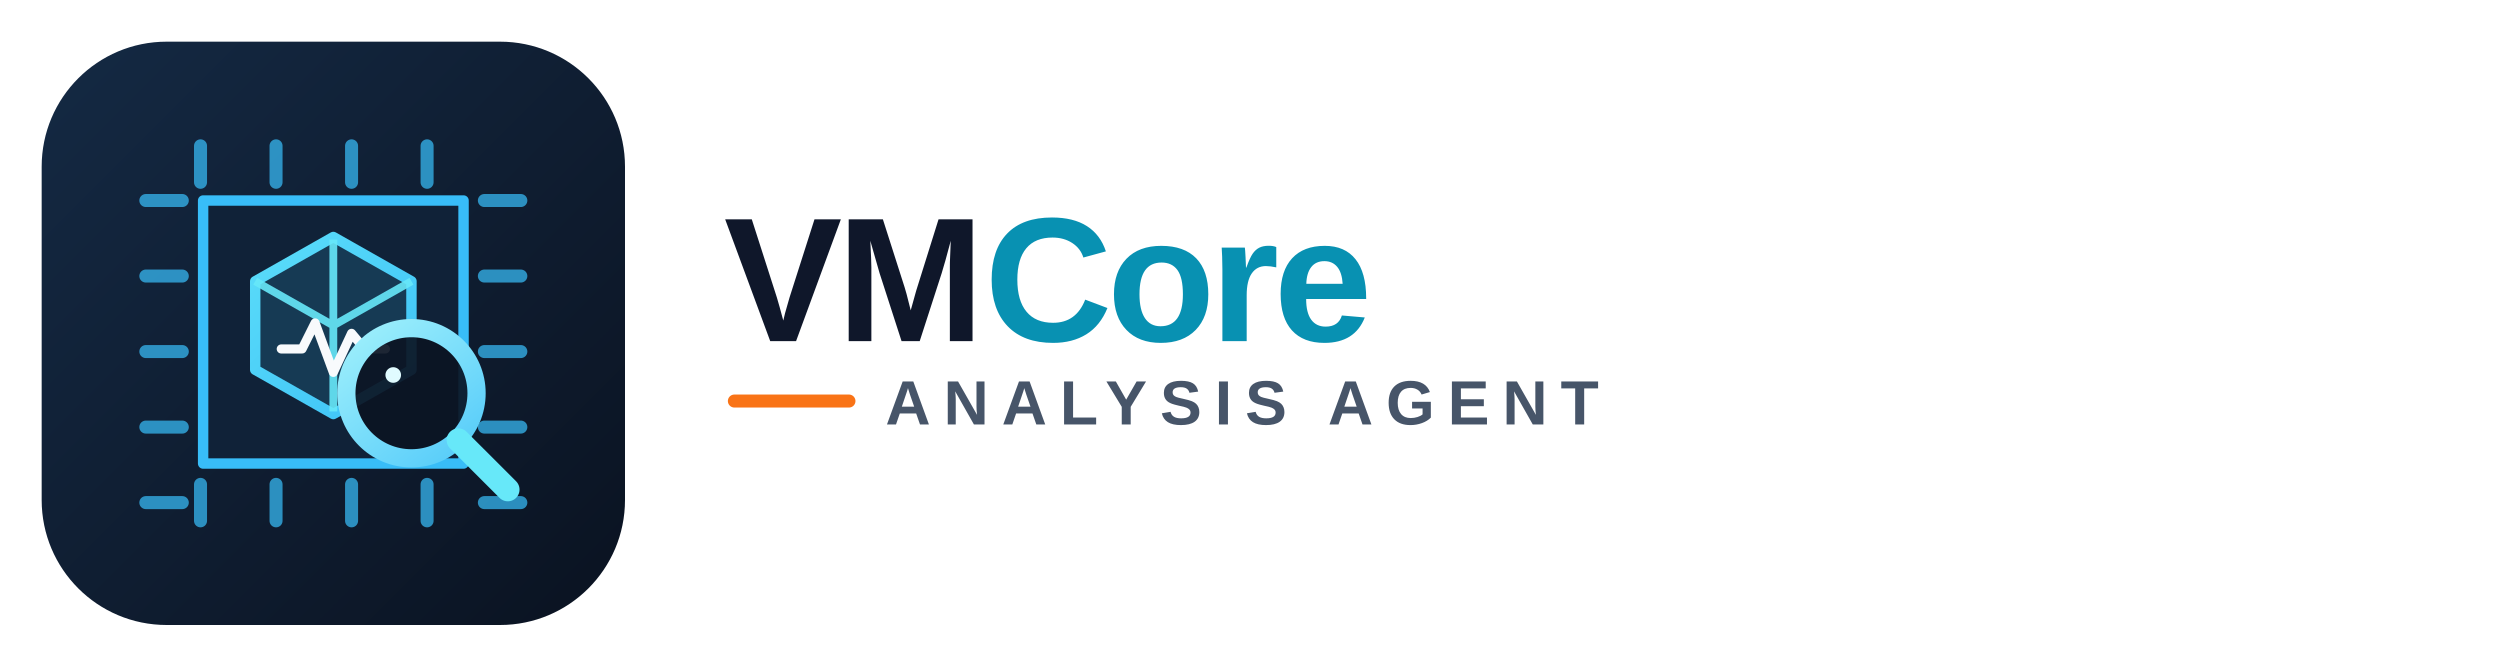
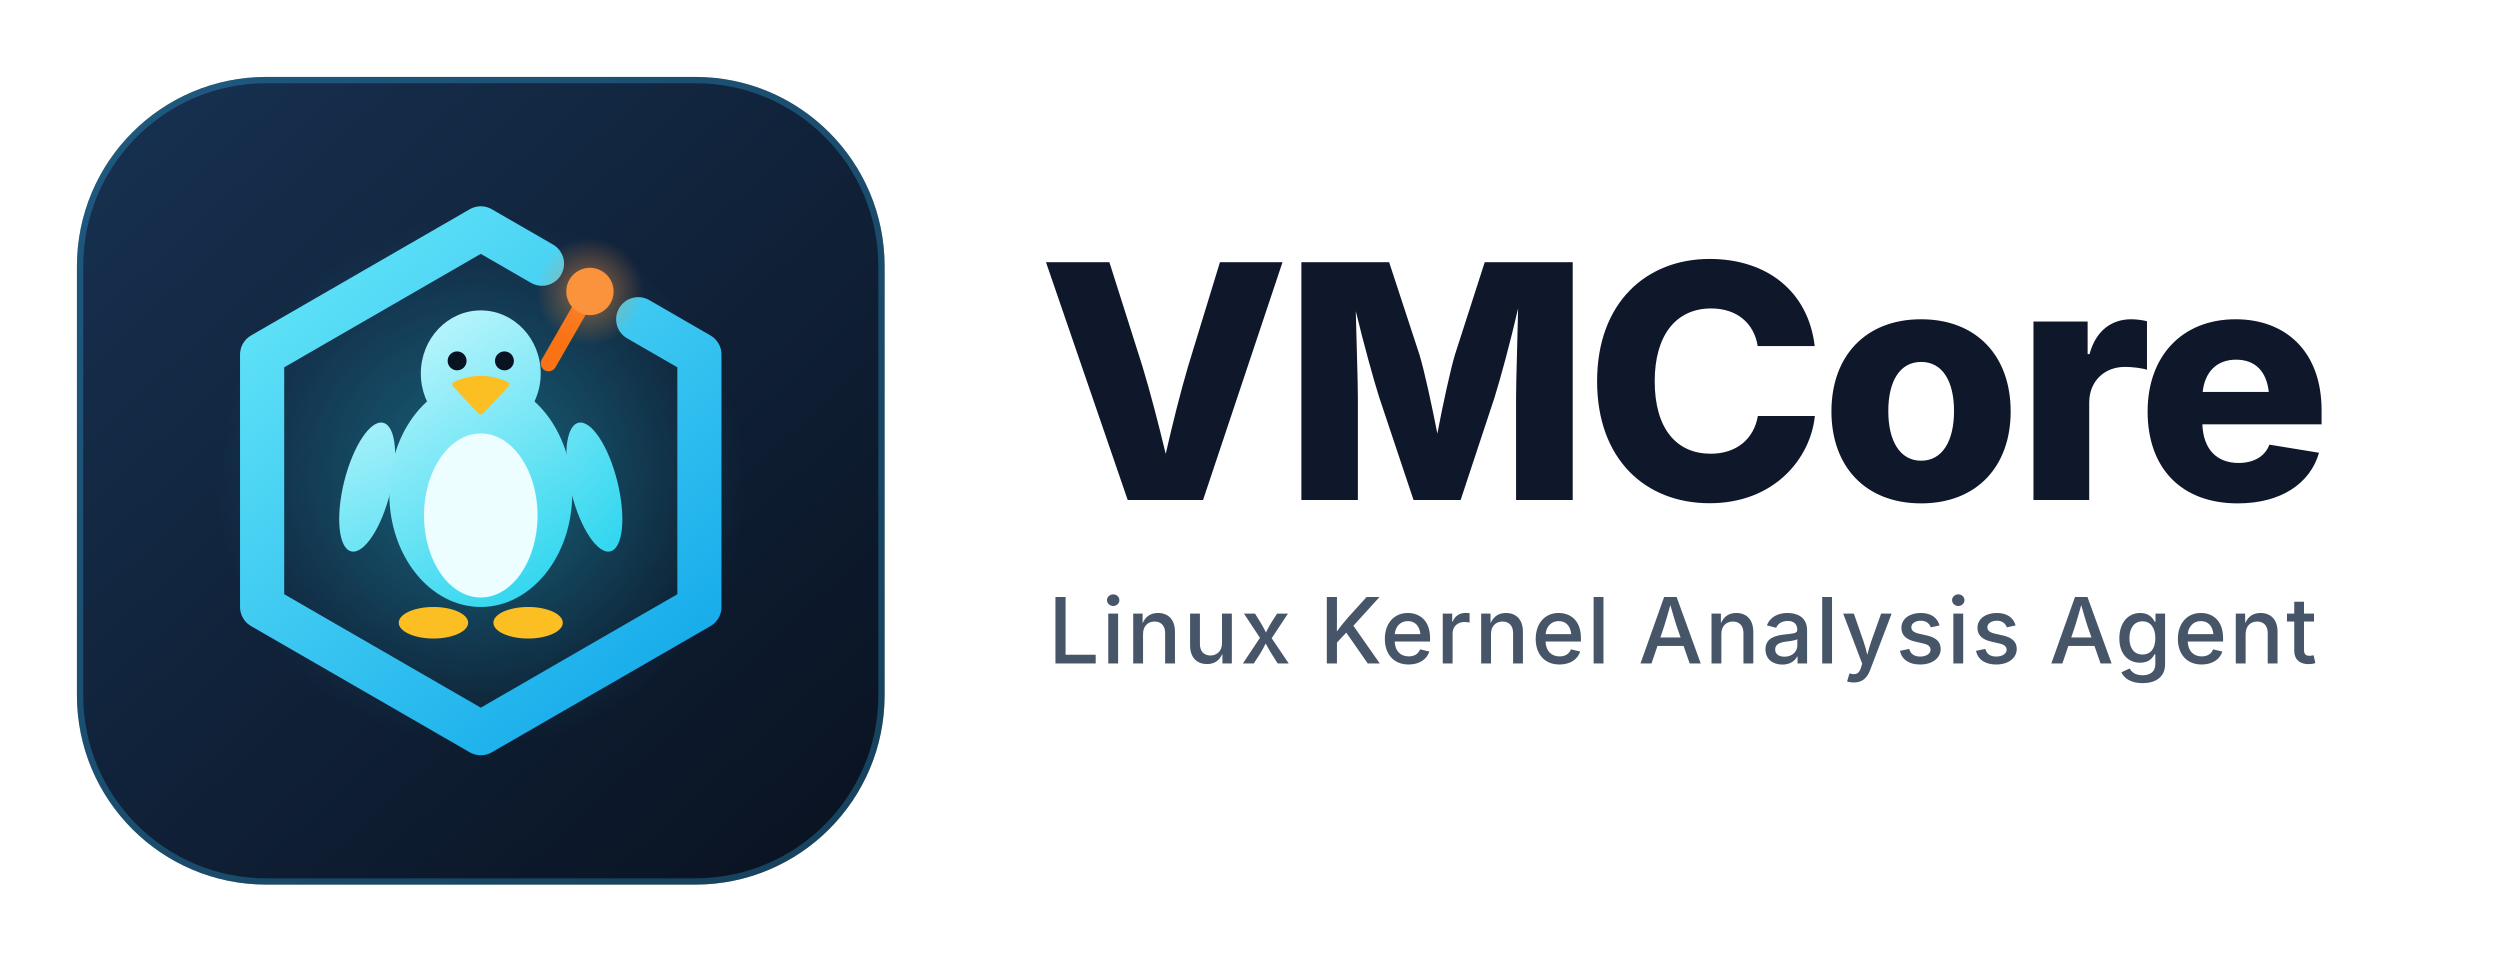
- <svg xmlns="http://www.w3.org/2000/svg" width="960" height="256" viewBox="0 0 960 256" role="img" aria-labelledby="title description">
+ <svg xmlns="http://www.w3.org/2000/svg" width="520" height="200" viewBox="0 0 520 200" role="img" aria-labelledby="title description">
+   <style>
+     .wm  { fill: #0F172A; }
+     .tag { fill: #475569; }
+     @media (prefers-color-scheme: dark) {
+       .wm  { fill: #F1F5F9; }
+       .tag { fill: #94A3B8; }
+     }
+   </style>
  <defs>
-     <linearGradient id="tile" x1="20" y1="20" x2="224" y2="224" gradientUnits="userSpaceOnUse">
-       <stop stop-color="#142943" />
-       <stop offset="1" stop-color="#0B1423" />
+     <linearGradient id="bg" x1="20" y1="10" x2="236" y2="246" gradientUnits="userSpaceOnUse">
+       <stop stop-color="#16304F" />
+       <stop offset="1" stop-color="#0A1322" />
    </linearGradient>
-     <linearGradient id="core" x1="72" y1="66" x2="167" y2="170" gradientUnits="userSpaceOnUse">
+     <linearGradient id="ring" x1="58" y1="48" x2="198" y2="208" gradientUnits="userSpaceOnUse">
      <stop stop-color="#67E8F9" />
-       <stop offset="1" stop-color="#38BDF8" />
+       <stop offset="1" stop-color="#0EA5E9" />
    </linearGradient>
-     <linearGradient id="lens" x1="143" y1="112" x2="205" y2="191" gradientUnits="userSpaceOnUse">
-       <stop stop-color="#A5F3FC" />
-       <stop offset="1" stop-color="#38BDF8" />
+     <linearGradient id="coreFill" x1="96" y1="74" x2="160" y2="170" gradientUnits="userSpaceOnUse">
+       <stop stop-color="#CFFAFE" />
+       <stop offset="1" stop-color="#22D3EE" />
    </linearGradient>
+     <radialGradient id="glow">
+       <stop stop-color="#22D3EE" stop-opacity=".38" />
+       <stop offset="1" stop-color="#22D3EE" stop-opacity="0" />
+     </radialGradient>
+     <radialGradient id="faultGlow">
+       <stop stop-color="#FB923C" stop-opacity=".55" />
+       <stop offset="1" stop-color="#FB923C" stop-opacity="0" />
+     </radialGradient>
  </defs>
-   <rect x="16" y="16" width="224" height="224" rx="48" fill="url(#tile)" />
-   <path d="M56 77H70M56 106H70M56 135H70M56 164H70M56 193H70M186 77H200M186 106H200M186 135H200M186 164H200M186 193H200M77 56V70M106 56V70M135 56V70M164 56V70M77 186V200M106 186V200M135 186V200M164 186V200" stroke="#38BDF8" stroke-linecap="round" stroke-width="5" opacity=".72" />
-   <path d="M78 77H178V178H78z" fill="#102238" stroke="#38BDF8" stroke-width="4" stroke-linejoin="round" />
-   <path d="M128 91 158 108V142L128 159 98 142V108L128 91Z" fill="#163A54" stroke="url(#core)" stroke-linejoin="round" stroke-width="4" />
-   <path d="M128 92V125M98 108 128 125 158 108M128 125V158" fill="none" stroke="#67E8F9" stroke-linejoin="round" stroke-width="3" opacity=".9" />
-   <path d="M108 134H116L121 124 128 143 135 128 140 134H148" fill="none" stroke="#F8FAFC" stroke-linecap="round" stroke-linejoin="round" stroke-width="3.5" />
-   <circle cx="158" cy="151" r="25" fill="#0B1423" fill-opacity=".92" stroke="url(#lens)" stroke-width="7" />
-   <path d="m176 169 19 19" stroke="#67E8F9" stroke-linecap="round" stroke-width="9" />
-   <circle cx="151" cy="144" r="3" fill="#E0FBFF" />
-   <text x="278" y="131" fill="#0F172A" font-family="Arial, Helvetica, sans-serif" font-size="68" font-weight="700" letter-spacing="-2">VM<tspan fill="#0891B2">Core</tspan>
-   </text>
-   <path d="M282 154H326" stroke="#F97316" stroke-linecap="round" stroke-width="5" />
-   <text x="340" y="163" fill="#475569" font-family="Arial, Helvetica, sans-serif" font-size="24" font-weight="700" letter-spacing="5">ANALYSIS AGENT</text>
+   <g transform="translate(16 16) scale(.65625)">
+     <rect width="256" height="256" rx="60" fill="url(#bg)" />
+     <rect x="1" y="1" width="254" height="254" rx="59" fill="none" stroke="#38BDF8" stroke-opacity=".28" stroke-width="2" />
+     <circle cx="128" cy="128" r="84" fill="url(#glow)" />
+     <path d="M177.9 76.8 197.3 88V168L128 208 58.7 168V88L128 48 147.4 59.2" fill="none" stroke="url(#ring)" stroke-width="14" stroke-linecap="round" stroke-linejoin="round" />
+     <g transform="translate(0 -4)">
+       <ellipse cx="92" cy="134" rx="7.5" ry="21" transform="rotate(14 92 134)" fill="url(#coreFill)" />
+       <ellipse cx="164" cy="134" rx="7.5" ry="21" transform="rotate(-14 164 134)" fill="url(#coreFill)" />
+       <ellipse cx="113" cy="177" rx="11" ry="5" fill="#FBBF24" />
+       <ellipse cx="143" cy="177" rx="11" ry="5" fill="#FBBF24" />
+       <ellipse cx="128" cy="136" rx="29" ry="36" fill="url(#coreFill)" />
+       <ellipse cx="128" cy="98" rx="19" ry="20" fill="url(#coreFill)" />
+       <ellipse cx="128" cy="143" rx="18" ry="26" fill="#ECFEFF" />
+       <circle cx="120.5" cy="94" r="3" fill="#0A1322" />
+       <circle cx="135.5" cy="94" r="3" fill="#0A1322" />
+       <path d="M120 101.5Q128 98 136 101.5L128 110Z" fill="#FBBF24" stroke="#FBBF24" stroke-width="2" stroke-linejoin="round" />
+     </g>
+     <path d="M149.5 90.8 162.6 68" stroke="#F97316" stroke-width="5" stroke-linecap="round" />
+     <circle cx="162.6" cy="68" r="17" fill="url(#faultGlow)" />
+     <circle cx="162.6" cy="68" r="7.5" fill="#FB923C" />
+   </g>
+   <text class="wm" x="216" y="104" font-family="Inter, 'Segoe UI', 'SF Pro Display', system-ui, -apple-system, Arial, sans-serif" font-size="68" font-weight="800" letter-spacing="-1.5">VMCore</text>
+   <text class="tag" x="218" y="138" font-family="Inter, 'Segoe UI', 'SF Pro Display', system-ui, -apple-system, Arial, sans-serif" font-size="19" font-weight="500" letter-spacing=".4">Linux Kernel Analysis Agent</text>
</svg>
